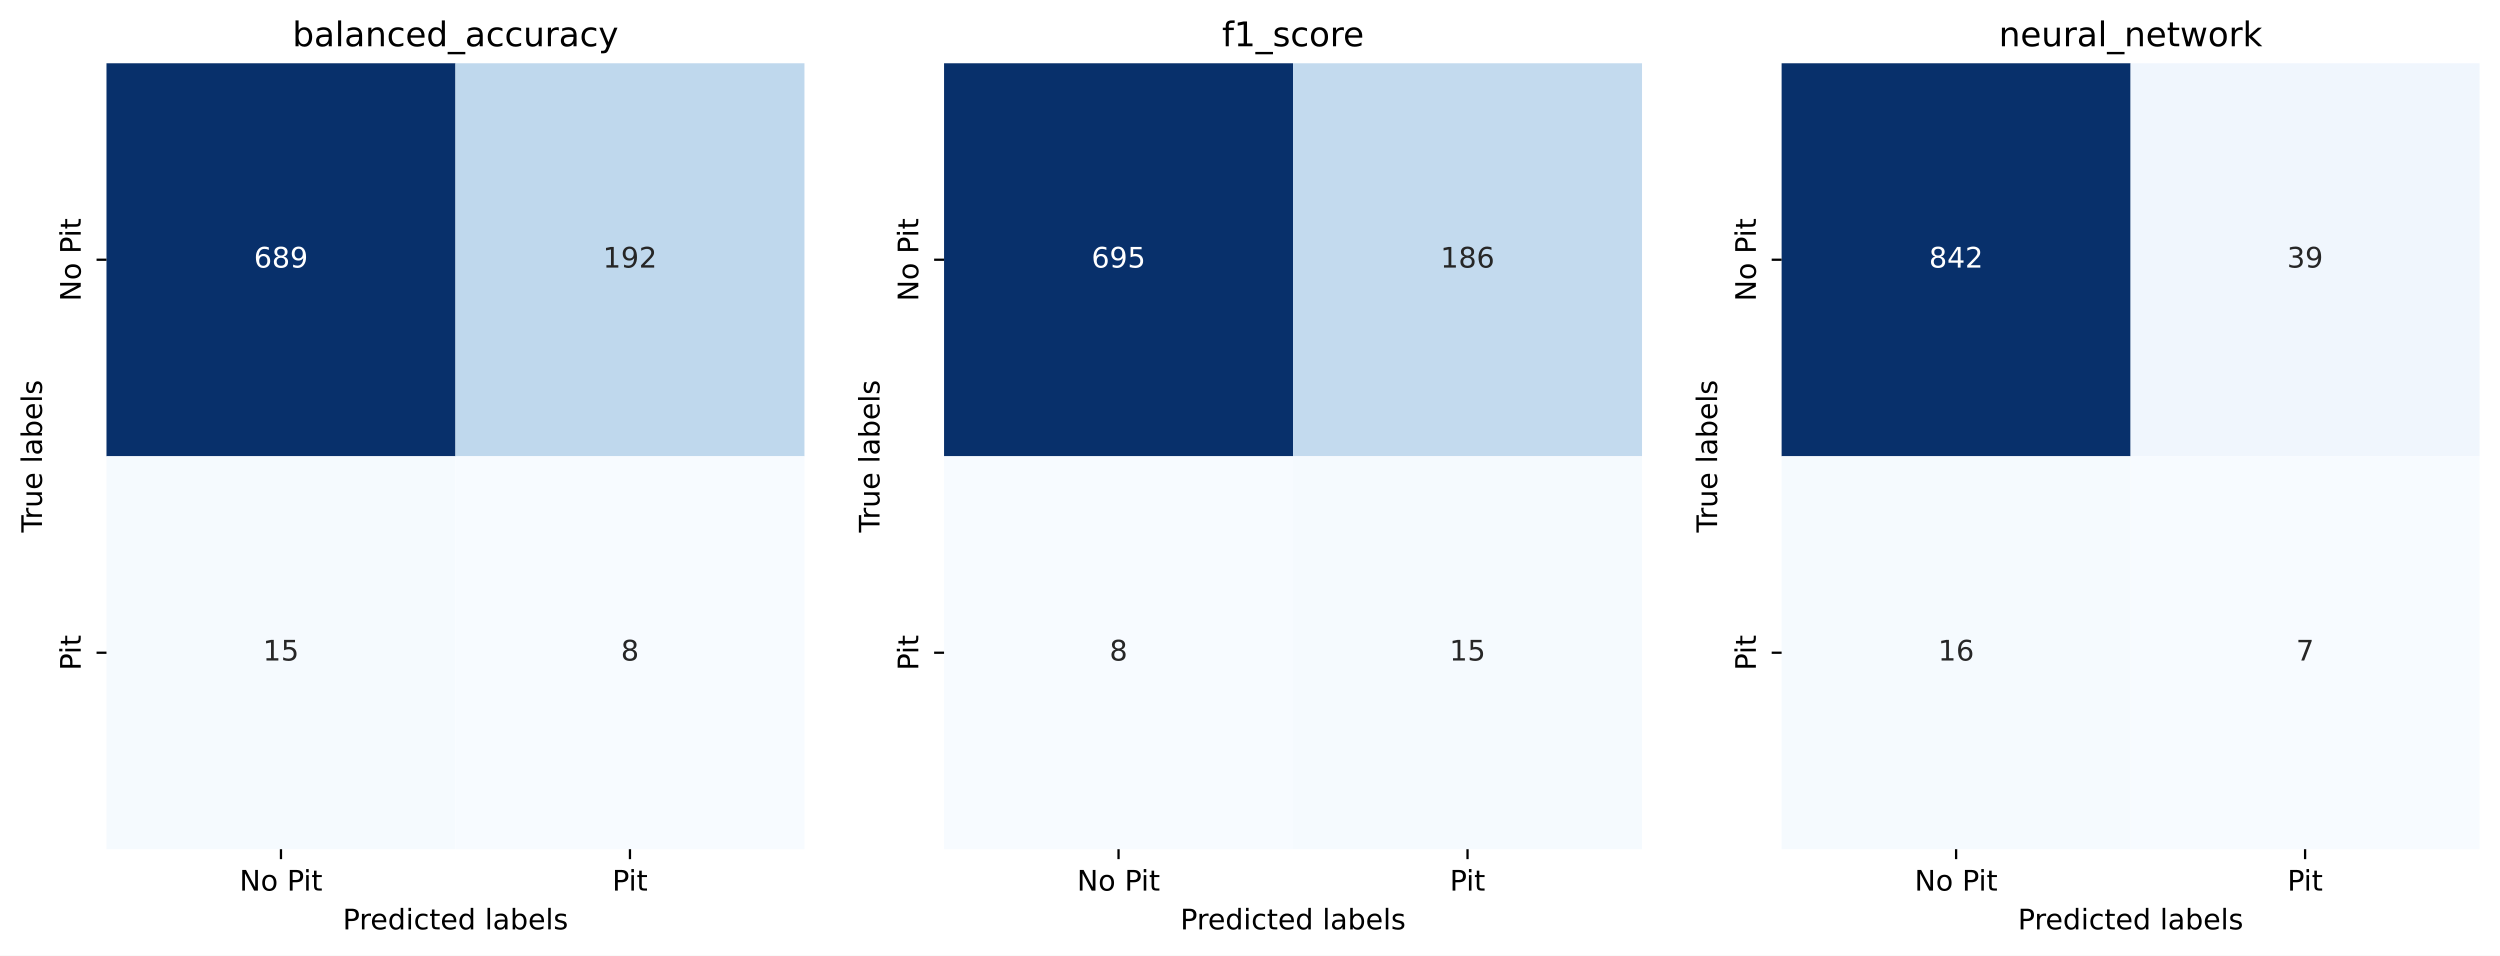
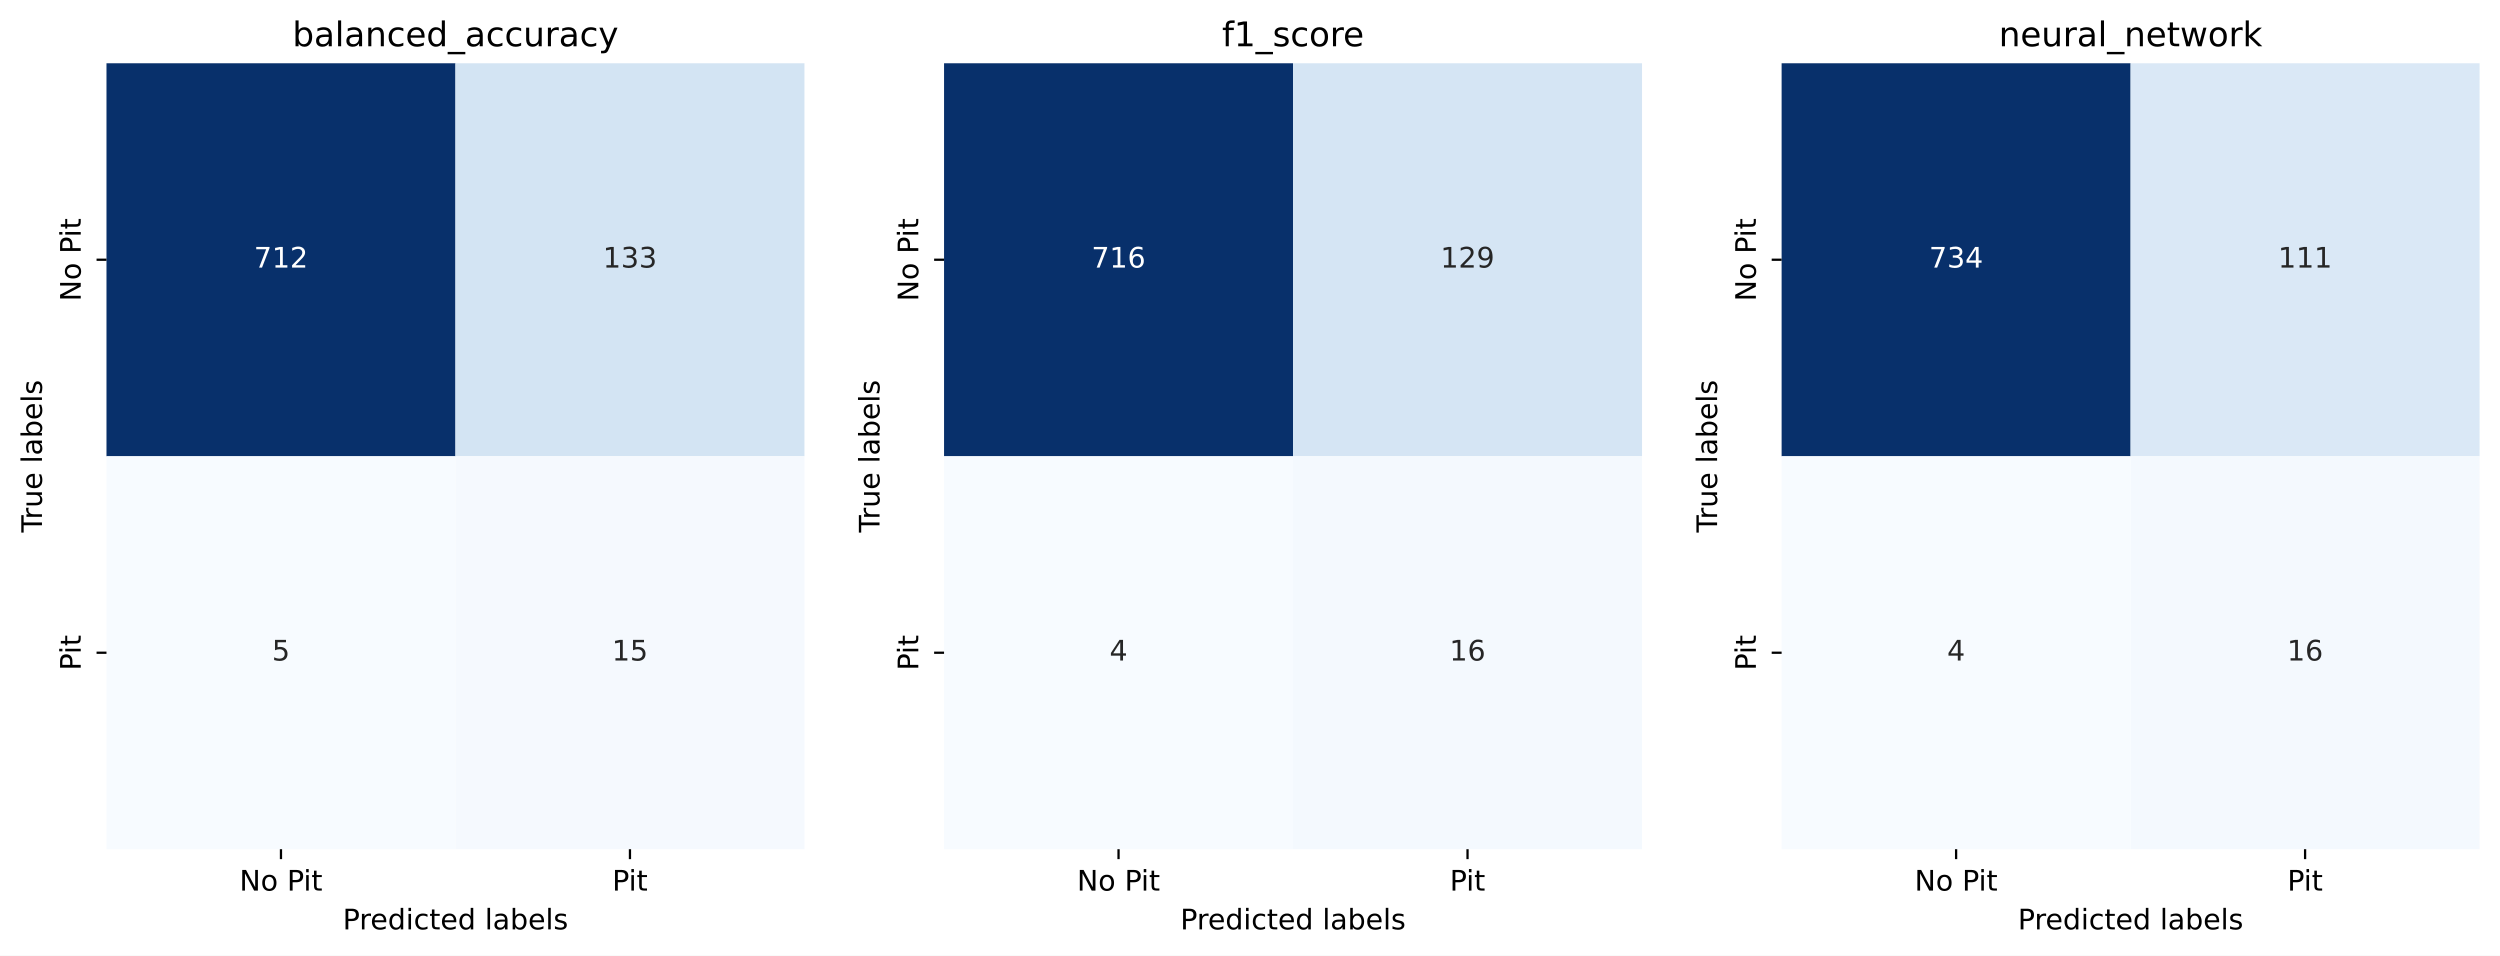
<svg xmlns="http://www.w3.org/2000/svg" xmlns:xlink="http://www.w3.org/1999/xlink" width="881.756pt" height="337.074pt" viewBox="0 0 881.756 337.074" version="1.1">
  <defs>
    <style type="text/css">*{stroke-linejoin: round; stroke-linecap: butt}</style>
  </defs>
  <g id="figure_1">
    <g id="patch_1">
      <path d="M 0 337.074  L 881.756 337.074  L 881.756 0  L 0 0  z " style="fill: #ffffff" />
    </g>
    <g id="axes_1">
      <g id="patch_2">
        <path d="M 37.556 299.518  L 283.733 299.518  L 283.733 22.318  L 37.556 22.318  z " style="fill: #ffffff" />
      </g>
      <g id="QuadMesh_1">
-         <path d="M 37.556 22.318  L 160.644 22.318  L 160.644 160.918  L 37.556 160.918  L 37.556 22.318  " clip-path="url(#pa286bcd815)" style="fill: #08306b" />
-         <path d="M 160.644 22.318  L 283.733 22.318  L 283.733 160.918  L 160.644 160.918  L 160.644 22.318  " clip-path="url(#pa286bcd815)" style="fill: #bfd8ed" />
-         <path d="M 37.556 160.918  L 160.644 160.918  L 160.644 299.518  L 37.556 299.518  L 37.556 160.918  " clip-path="url(#pa286bcd815)" style="fill: #f5fafe" />
-         <path d="M 160.644 160.918  L 283.733 160.918  L 283.733 299.518  L 160.644 299.518  L 160.644 160.918  " clip-path="url(#pa286bcd815)" style="fill: #f7fbff" />
+         <path d="M 37.556 22.318  L 160.644 22.318  L 160.644 160.918  L 37.556 160.918  L 37.556 22.318  " clip-path="url(#p88070652d2)" style="fill: #08306b" />
+         <path d="M 160.644 22.318  L 283.733 22.318  L 283.733 160.918  L 160.644 160.918  L 160.644 22.318  " clip-path="url(#p88070652d2)" style="fill: #d3e4f3" />
+         <path d="M 37.556 160.918  L 160.644 160.918  L 160.644 299.518  L 37.556 299.518  L 37.556 160.918  " clip-path="url(#p88070652d2)" style="fill: #f7fbff" />
+         <path d="M 160.644 160.918  L 283.733 160.918  L 283.733 299.518  L 160.644 299.518  L 160.644 160.918  " clip-path="url(#p88070652d2)" style="fill: #f5f9fe" />
      </g>
      <g id="matplotlib.axis_1">
        <g id="xtick_1">
          <g id="line2d_1">
            <defs>
-               <path id="m61ab63c9f0" d="M 0 0  L 0 3.5  " style="stroke: #000000; stroke-width: 0.8" />
+               <path id="m0eaa582049" d="M 0 0  L 0 3.5  " style="stroke: #000000; stroke-width: 0.8" />
            </defs>
            <g>
-               <use xlink:href="#m61ab63c9f0" x="99.1" y="299.518" style="stroke: #000000; stroke-width: 0.8" />
+               <use xlink:href="#m0eaa582049" x="99.1" y="299.518" style="stroke: #000000; stroke-width: 0.8" />
            </g>
          </g>
          <g id="text_1">
            <g transform="translate(84.45974 314.1166) scale(0.1 -0.1)">
              <defs>
                <path id="DejaVuSans-4e" d="M 628 4666  L 1478 4666  L 3547 763  L 3547 4666  L 4159 4666  L 4159 0  L 3309 0  L 1241 3903  L 1241 0  L 628 0  L 628 4666  z " transform="scale(0.015625)" />
                <path id="DejaVuSans-6f" d="M 1959 3097  Q 1497 3097 1228 2736  Q 959 2375 959 1747  Q 959 1119 1226 758  Q 1494 397 1959 397  Q 2419 397 2687 759  Q 2956 1122 2956 1747  Q 2956 2369 2687 2733  Q 2419 3097 1959 3097  z M 1959 3584  Q 2709 3584 3137 3096  Q 3566 2609 3566 1747  Q 3566 888 3137 398  Q 2709 -91 1959 -91  Q 1206 -91 779 398  Q 353 888 353 1747  Q 353 2609 779 3096  Q 1206 3584 1959 3584  z " transform="scale(0.015625)" />
                <path id="DejaVuSans-20" transform="scale(0.015625)" />
                <path id="DejaVuSans-50" d="M 1259 4147  L 1259 2394  L 2053 2394  Q 2494 2394 2734 2622  Q 2975 2850 2975 3272  Q 2975 3691 2734 3919  Q 2494 4147 2053 4147  L 1259 4147  z M 628 4666  L 2053 4666  Q 2838 4666 3239 4311  Q 3641 3956 3641 3272  Q 3641 2581 3239 2228  Q 2838 1875 2053 1875  L 1259 1875  L 1259 0  L 628 0  L 628 4666  z " transform="scale(0.015625)" />
                <path id="DejaVuSans-69" d="M 603 3500  L 1178 3500  L 1178 0  L 603 0  L 603 3500  z M 603 4863  L 1178 4863  L 1178 4134  L 603 4134  L 603 4863  z " transform="scale(0.015625)" />
                <path id="DejaVuSans-74" d="M 1172 4494  L 1172 3500  L 2356 3500  L 2356 3053  L 1172 3053  L 1172 1153  Q 1172 725 1289 603  Q 1406 481 1766 481  L 2356 481  L 2356 0  L 1766 0  Q 1100 0 847 248  Q 594 497 594 1153  L 594 3053  L 172 3053  L 172 3500  L 594 3500  L 594 4494  L 1172 4494  z " transform="scale(0.015625)" />
              </defs>
              <use xlink:href="#DejaVuSans-4e" />
              <use xlink:href="#DejaVuSans-6f" x="74.805" />
              <use xlink:href="#DejaVuSans-20" x="135.986" />
              <use xlink:href="#DejaVuSans-50" x="167.773" />
              <use xlink:href="#DejaVuSans-69" x="225.826" />
              <use xlink:href="#DejaVuSans-74" x="253.609" />
            </g>
          </g>
        </g>
        <g id="xtick_2">
          <g id="line2d_2">
            <g>
-               <use xlink:href="#m61ab63c9f0" x="222.189" y="299.518" style="stroke: #000000; stroke-width: 0.8" />
+               <use xlink:href="#m0eaa582049" x="222.189" y="299.518" style="stroke: #000000; stroke-width: 0.8" />
            </g>
          </g>
          <g id="text_2">
            <g transform="translate(215.937 314.1166) scale(0.1 -0.1)">
              <use xlink:href="#DejaVuSans-50" />
              <use xlink:href="#DejaVuSans-69" x="58.053" />
              <use xlink:href="#DejaVuSans-74" x="85.836" />
            </g>
          </g>
        </g>
        <g id="text_3">
          <g transform="translate(120.8875 327.7947) scale(0.1 -0.1)">
            <defs>
              <path id="DejaVuSans-72" d="M 2631 2963  Q 2534 3019 2420 3045  Q 2306 3072 2169 3072  Q 1681 3072 1420 2755  Q 1159 2438 1159 1844  L 1159 0  L 581 0  L 581 3500  L 1159 3500  L 1159 2956  Q 1341 3275 1631 3429  Q 1922 3584 2338 3584  Q 2397 3584 2469 3576  Q 2541 3569 2628 3553  L 2631 2963  z " transform="scale(0.015625)" />
              <path id="DejaVuSans-65" d="M 3597 1894  L 3597 1613  L 953 1613  Q 991 1019 1311 708  Q 1631 397 2203 397  Q 2534 397 2845 478  Q 3156 559 3463 722  L 3463 178  Q 3153 47 2828 -22  Q 2503 -91 2169 -91  Q 1331 -91 842 396  Q 353 884 353 1716  Q 353 2575 817 3079  Q 1281 3584 2069 3584  Q 2775 3584 3186 3129  Q 3597 2675 3597 1894  z M 3022 2063  Q 3016 2534 2758 2815  Q 2500 3097 2075 3097  Q 1594 3097 1305 2825  Q 1016 2553 972 2059  L 3022 2063  z " transform="scale(0.015625)" />
              <path id="DejaVuSans-64" d="M 2906 2969  L 2906 4863  L 3481 4863  L 3481 0  L 2906 0  L 2906 525  Q 2725 213 2448 61  Q 2172 -91 1784 -91  Q 1150 -91 751 415  Q 353 922 353 1747  Q 353 2572 751 3078  Q 1150 3584 1784 3584  Q 2172 3584 2448 3432  Q 2725 3281 2906 2969  z M 947 1747  Q 947 1113 1208 752  Q 1469 391 1925 391  Q 2381 391 2643 752  Q 2906 1113 2906 1747  Q 2906 2381 2643 2742  Q 2381 3103 1925 3103  Q 1469 3103 1208 2742  Q 947 2381 947 1747  z " transform="scale(0.015625)" />
              <path id="DejaVuSans-63" d="M 3122 3366  L 3122 2828  Q 2878 2963 2633 3030  Q 2388 3097 2138 3097  Q 1578 3097 1268 2742  Q 959 2388 959 1747  Q 959 1106 1268 751  Q 1578 397 2138 397  Q 2388 397 2633 464  Q 2878 531 3122 666  L 3122 134  Q 2881 22 2623 -34  Q 2366 -91 2075 -91  Q 1284 -91 818 406  Q 353 903 353 1747  Q 353 2603 823 3093  Q 1294 3584 2113 3584  Q 2378 3584 2631 3529  Q 2884 3475 3122 3366  z " transform="scale(0.015625)" />
              <path id="DejaVuSans-6c" d="M 603 4863  L 1178 4863  L 1178 0  L 603 0  L 603 4863  z " transform="scale(0.015625)" />
              <path id="DejaVuSans-61" d="M 2194 1759  Q 1497 1759 1228 1600  Q 959 1441 959 1056  Q 959 750 1161 570  Q 1363 391 1709 391  Q 2188 391 2477 730  Q 2766 1069 2766 1631  L 2766 1759  L 2194 1759  z M 3341 1997  L 3341 0  L 2766 0  L 2766 531  Q 2569 213 2275 61  Q 1981 -91 1556 -91  Q 1019 -91 701 211  Q 384 513 384 1019  Q 384 1609 779 1909  Q 1175 2209 1959 2209  L 2766 2209  L 2766 2266  Q 2766 2663 2505 2880  Q 2244 3097 1772 3097  Q 1472 3097 1187 3025  Q 903 2953 641 2809  L 641 3341  Q 956 3463 1253 3523  Q 1550 3584 1831 3584  Q 2591 3584 2966 3190  Q 3341 2797 3341 1997  z " transform="scale(0.015625)" />
              <path id="DejaVuSans-62" d="M 3116 1747  Q 3116 2381 2855 2742  Q 2594 3103 2138 3103  Q 1681 3103 1420 2742  Q 1159 2381 1159 1747  Q 1159 1113 1420 752  Q 1681 391 2138 391  Q 2594 391 2855 752  Q 3116 1113 3116 1747  z M 1159 2969  Q 1341 3281 1617 3432  Q 1894 3584 2278 3584  Q 2916 3584 3314 3078  Q 3713 2572 3713 1747  Q 3713 922 3314 415  Q 2916 -91 2278 -91  Q 1894 -91 1617 61  Q 1341 213 1159 525  L 1159 0  L 581 0  L 581 4863  L 1159 4863  L 1159 2969  z " transform="scale(0.015625)" />
              <path id="DejaVuSans-73" d="M 2834 3397  L 2834 2853  Q 2591 2978 2328 3040  Q 2066 3103 1784 3103  Q 1356 3103 1142 2972  Q 928 2841 928 2578  Q 928 2378 1081 2264  Q 1234 2150 1697 2047  L 1894 2003  Q 2506 1872 2764 1633  Q 3022 1394 3022 966  Q 3022 478 2636 193  Q 2250 -91 1575 -91  Q 1294 -91 989 -36  Q 684 19 347 128  L 347 722  Q 666 556 975 473  Q 1284 391 1588 391  Q 1994 391 2212 530  Q 2431 669 2431 922  Q 2431 1156 2273 1281  Q 2116 1406 1581 1522  L 1381 1569  Q 847 1681 609 1914  Q 372 2147 372 2553  Q 372 3047 722 3315  Q 1072 3584 1716 3584  Q 2034 3584 2315 3537  Q 2597 3491 2834 3397  z " transform="scale(0.015625)" />
            </defs>
            <use xlink:href="#DejaVuSans-50" />
            <use xlink:href="#DejaVuSans-72" x="58.553" />
            <use xlink:href="#DejaVuSans-65" x="97.416" />
            <use xlink:href="#DejaVuSans-64" x="158.939" />
            <use xlink:href="#DejaVuSans-69" x="222.416" />
            <use xlink:href="#DejaVuSans-63" x="250.199" />
            <use xlink:href="#DejaVuSans-74" x="305.18" />
            <use xlink:href="#DejaVuSans-65" x="344.389" />
            <use xlink:href="#DejaVuSans-64" x="405.912" />
            <use xlink:href="#DejaVuSans-20" x="469.389" />
            <use xlink:href="#DejaVuSans-6c" x="501.176" />
            <use xlink:href="#DejaVuSans-61" x="528.959" />
            <use xlink:href="#DejaVuSans-62" x="590.238" />
            <use xlink:href="#DejaVuSans-65" x="653.715" />
            <use xlink:href="#DejaVuSans-6c" x="715.238" />
            <use xlink:href="#DejaVuSans-73" x="743.021" />
          </g>
        </g>
      </g>
      <g id="matplotlib.axis_2">
        <g id="ytick_1">
          <g id="line2d_3">
            <defs>
-               <path id="m4af7d9e374" d="M 0 0  L -3.5 0  " style="stroke: #000000; stroke-width: 0.8" />
+               <path id="m097025743f" d="M 0 0  L -3.5 0  " style="stroke: #000000; stroke-width: 0.8" />
            </defs>
            <g>
-               <use xlink:href="#m4af7d9e374" x="37.556" y="91.618" style="stroke: #000000; stroke-width: 0.8" />
+               <use xlink:href="#m097025743f" x="37.556" y="91.618" style="stroke: #000000; stroke-width: 0.8" />
            </g>
          </g>
          <g id="text_4">
            <g transform="translate(28.47656 106.2588) rotate(-90) scale(0.1 -0.1)">
              <use xlink:href="#DejaVuSans-4e" />
              <use xlink:href="#DejaVuSans-6f" x="74.805" />
              <use xlink:href="#DejaVuSans-20" x="135.986" />
              <use xlink:href="#DejaVuSans-50" x="167.773" />
              <use xlink:href="#DejaVuSans-69" x="225.826" />
              <use xlink:href="#DejaVuSans-74" x="253.609" />
            </g>
          </g>
        </g>
        <g id="ytick_2">
          <g id="line2d_4">
            <g>
-               <use xlink:href="#m4af7d9e374" x="37.556" y="230.218" style="stroke: #000000; stroke-width: 0.8" />
+               <use xlink:href="#m097025743f" x="37.556" y="230.218" style="stroke: #000000; stroke-width: 0.8" />
            </g>
          </g>
          <g id="text_5">
            <g transform="translate(28.47656 236.4697) rotate(-90) scale(0.1 -0.1)">
              <use xlink:href="#DejaVuSans-50" />
              <use xlink:href="#DejaVuSans-69" x="58.053" />
              <use xlink:href="#DejaVuSans-74" x="85.836" />
            </g>
          </g>
        </g>
        <g id="text_6">
          <g transform="translate(14.79844 187.822) rotate(-90) scale(0.1 -0.1)">
            <defs>
              <path id="DejaVuSans-54" d="M -19 4666  L 3928 4666  L 3928 4134  L 2272 4134  L 2272 0  L 1638 0  L 1638 4134  L -19 4134  L -19 4666  z " transform="scale(0.015625)" />
              <path id="DejaVuSans-75" d="M 544 1381  L 544 3500  L 1119 3500  L 1119 1403  Q 1119 906 1312 657  Q 1506 409 1894 409  Q 2359 409 2629 706  Q 2900 1003 2900 1516  L 2900 3500  L 3475 3500  L 3475 0  L 2900 0  L 2900 538  Q 2691 219 2414 64  Q 2138 -91 1772 -91  Q 1169 -91 856 284  Q 544 659 544 1381  z M 1991 3584  L 1991 3584  z " transform="scale(0.015625)" />
            </defs>
            <use xlink:href="#DejaVuSans-54" />
            <use xlink:href="#DejaVuSans-72" x="46.334" />
            <use xlink:href="#DejaVuSans-75" x="87.447" />
            <use xlink:href="#DejaVuSans-65" x="150.826" />
            <use xlink:href="#DejaVuSans-20" x="212.35" />
            <use xlink:href="#DejaVuSans-6c" x="244.137" />
            <use xlink:href="#DejaVuSans-61" x="271.92" />
            <use xlink:href="#DejaVuSans-62" x="333.199" />
            <use xlink:href="#DejaVuSans-65" x="396.676" />
            <use xlink:href="#DejaVuSans-6c" x="458.199" />
            <use xlink:href="#DejaVuSans-73" x="485.982" />
          </g>
        </g>
      </g>
      <g id="text_7">
        <g style="fill: #ffffff" transform="translate(89.55662 94.3775) scale(0.1 -0.1)">
          <defs>
-             <path id="DejaVuSans-36" d="M 2113 2584  Q 1688 2584 1439 2293  Q 1191 2003 1191 1497  Q 1191 994 1439 701  Q 1688 409 2113 409  Q 2538 409 2786 701  Q 3034 994 3034 1497  Q 3034 2003 2786 2293  Q 2538 2584 2113 2584  z M 3366 4563  L 3366 3988  Q 3128 4100 2886 4159  Q 2644 4219 2406 4219  Q 1781 4219 1451 3797  Q 1122 3375 1075 2522  Q 1259 2794 1537 2939  Q 1816 3084 2150 3084  Q 2853 3084 3261 2657  Q 3669 2231 3669 1497  Q 3669 778 3244 343  Q 2819 -91 2113 -91  Q 1303 -91 875 529  Q 447 1150 447 2328  Q 447 3434 972 4092  Q 1497 4750 2381 4750  Q 2619 4750 2861 4703  Q 3103 4656 3366 4563  z " transform="scale(0.015625)" />
-             <path id="DejaVuSans-38" d="M 2034 2216  Q 1584 2216 1326 1975  Q 1069 1734 1069 1313  Q 1069 891 1326 650  Q 1584 409 2034 409  Q 2484 409 2743 651  Q 3003 894 3003 1313  Q 3003 1734 2745 1975  Q 2488 2216 2034 2216  z M 1403 2484  Q 997 2584 770 2862  Q 544 3141 544 3541  Q 544 4100 942 4425  Q 1341 4750 2034 4750  Q 2731 4750 3128 4425  Q 3525 4100 3525 3541  Q 3525 3141 3298 2862  Q 3072 2584 2669 2484  Q 3125 2378 3379 2068  Q 3634 1759 3634 1313  Q 3634 634 3220 271  Q 2806 -91 2034 -91  Q 1263 -91 848 271  Q 434 634 434 1313  Q 434 1759 690 2068  Q 947 2378 1403 2484  z M 1172 3481  Q 1172 3119 1398 2916  Q 1625 2713 2034 2713  Q 2441 2713 2670 2916  Q 2900 3119 2900 3481  Q 2900 3844 2670 4047  Q 2441 4250 2034 4250  Q 1625 4250 1398 4047  Q 1172 3844 1172 3481  z " transform="scale(0.015625)" />
-             <path id="DejaVuSans-39" d="M 703 97  L 703 672  Q 941 559 1184 500  Q 1428 441 1663 441  Q 2288 441 2617 861  Q 2947 1281 2994 2138  Q 2813 1869 2534 1725  Q 2256 1581 1919 1581  Q 1219 1581 811 2004  Q 403 2428 403 3163  Q 403 3881 828 4315  Q 1253 4750 1959 4750  Q 2769 4750 3195 4129  Q 3622 3509 3622 2328  Q 3622 1225 3098 567  Q 2575 -91 1691 -91  Q 1453 -91 1209 -44  Q 966 3 703 97  z M 1959 2075  Q 2384 2075 2632 2365  Q 2881 2656 2881 3163  Q 2881 3666 2632 3958  Q 2384 4250 1959 4250  Q 1534 4250 1286 3958  Q 1038 3666 1038 3163  Q 1038 2656 1286 2365  Q 1534 2075 1959 2075  z " transform="scale(0.015625)" />
-           </defs>
-           <use xlink:href="#DejaVuSans-36" />
-           <use xlink:href="#DejaVuSans-38" x="63.623" />
-           <use xlink:href="#DejaVuSans-39" x="127.246" />
+             <path id="DejaVuSans-37" d="M 525 4666  L 3525 4666  L 3525 4397  L 1831 0  L 1172 0  L 2766 4134  L 525 4134  L 525 4666  z " transform="scale(0.015625)" />
+             <path id="DejaVuSans-31" d="M 794 531  L 1825 531  L 1825 4091  L 703 3866  L 703 4441  L 1819 4666  L 2450 4666  L 2450 531  L 3481 531  L 3481 0  L 794 0  L 794 531  z " transform="scale(0.015625)" />
+             <path id="DejaVuSans-32" d="M 1228 531  L 3431 531  L 3431 0  L 469 0  L 469 531  Q 828 903 1448 1529  Q 2069 2156 2228 2338  Q 2531 2678 2651 2914  Q 2772 3150 2772 3378  Q 2772 3750 2511 3984  Q 2250 4219 1831 4219  Q 1534 4219 1204 4116  Q 875 4013 500 3803  L 500 4441  Q 881 4594 1212 4672  Q 1544 4750 1819 4750  Q 2544 4750 2975 4387  Q 3406 4025 3406 3419  Q 3406 3131 3298 2873  Q 3191 2616 2906 2266  Q 2828 2175 2409 1742  Q 1991 1309 1228 531  z " transform="scale(0.015625)" />
+           </defs>
+           <use xlink:href="#DejaVuSans-37" />
+           <use xlink:href="#DejaVuSans-31" x="63.623" />
+           <use xlink:href="#DejaVuSans-32" x="127.246" />
        </g>
      </g>
      <g id="text_8">
        <g style="fill: #262626" transform="translate(212.6449 94.3775) scale(0.1 -0.1)">
          <defs>
-             <path id="DejaVuSans-31" d="M 794 531  L 1825 531  L 1825 4091  L 703 3866  L 703 4441  L 1819 4666  L 2450 4666  L 2450 531  L 3481 531  L 3481 0  L 794 0  L 794 531  z " transform="scale(0.015625)" />
-             <path id="DejaVuSans-32" d="M 1228 531  L 3431 531  L 3431 0  L 469 0  L 469 531  Q 828 903 1448 1529  Q 2069 2156 2228 2338  Q 2531 2678 2651 2914  Q 2772 3150 2772 3378  Q 2772 3750 2511 3984  Q 2250 4219 1831 4219  Q 1534 4219 1204 4116  Q 875 4013 500 3803  L 500 4441  Q 881 4594 1212 4672  Q 1544 4750 1819 4750  Q 2544 4750 2975 4387  Q 3406 4025 3406 3419  Q 3406 3131 3298 2873  Q 3191 2616 2906 2266  Q 2828 2175 2409 1742  Q 1991 1309 1228 531  z " transform="scale(0.015625)" />
+             <path id="DejaVuSans-33" d="M 2597 2516  Q 3050 2419 3304 2112  Q 3559 1806 3559 1356  Q 3559 666 3084 287  Q 2609 -91 1734 -91  Q 1441 -91 1130 -33  Q 819 25 488 141  L 488 750  Q 750 597 1062 519  Q 1375 441 1716 441  Q 2309 441 2620 675  Q 2931 909 2931 1356  Q 2931 1769 2642 2001  Q 2353 2234 1838 2234  L 1294 2234  L 1294 2753  L 1863 2753  Q 2328 2753 2575 2939  Q 2822 3125 2822 3475  Q 2822 3834 2567 4026  Q 2313 4219 1838 4219  Q 1578 4219 1281 4162  Q 984 4106 628 3988  L 628 4550  Q 988 4650 1302 4700  Q 1616 4750 1894 4750  Q 2613 4750 3031 4423  Q 3450 4097 3450 3541  Q 3450 3153 3228 2886  Q 3006 2619 2597 2516  z " transform="scale(0.015625)" />
          </defs>
          <use xlink:href="#DejaVuSans-31" />
-           <use xlink:href="#DejaVuSans-39" x="63.623" />
-           <use xlink:href="#DejaVuSans-32" x="127.246" />
+           <use xlink:href="#DejaVuSans-33" x="63.623" />
+           <use xlink:href="#DejaVuSans-33" x="127.246" />
        </g>
      </g>
      <g id="text_9">
-         <g style="fill: #262626" transform="translate(92.73787 232.9775) scale(0.1 -0.1)">
+         <g style="fill: #262626" transform="translate(95.91912 232.9775) scale(0.1 -0.1)">
          <defs>
            <path id="DejaVuSans-35" d="M 691 4666  L 3169 4666  L 3169 4134  L 1269 4134  L 1269 2991  Q 1406 3038 1543 3061  Q 1681 3084 1819 3084  Q 2600 3084 3056 2656  Q 3513 2228 3513 1497  Q 3513 744 3044 326  Q 2575 -91 1722 -91  Q 1428 -91 1123 -41  Q 819 9 494 109  L 494 744  Q 775 591 1075 516  Q 1375 441 1709 441  Q 2250 441 2565 725  Q 2881 1009 2881 1497  Q 2881 1984 2565 2268  Q 2250 2553 1709 2553  Q 1456 2553 1204 2497  Q 953 2441 691 2322  L 691 4666  z " transform="scale(0.015625)" />
          </defs>
+           <use xlink:href="#DejaVuSans-35" />
+         </g>
+       </g>
+       <g id="text_10">
+         <g style="fill: #262626" transform="translate(215.8261 232.9775) scale(0.1 -0.1)">
          <use xlink:href="#DejaVuSans-31" />
          <use xlink:href="#DejaVuSans-35" x="63.623" />
-         </g>
-       </g>
-       <g id="text_10">
-         <g style="fill: #262626" transform="translate(219.0074 232.9775) scale(0.1 -0.1)">
-           <use xlink:href="#DejaVuSans-38" />
        </g>
      </g>
      <g id="text_11">
        <g transform="translate(103.141 16.31812) scale(0.12 -0.12)">
          <defs>
            <path id="DejaVuSans-6e" d="M 3513 2113  L 3513 0  L 2938 0  L 2938 2094  Q 2938 2591 2744 2837  Q 2550 3084 2163 3084  Q 1697 3084 1428 2787  Q 1159 2491 1159 1978  L 1159 0  L 581 0  L 581 3500  L 1159 3500  L 1159 2956  Q 1366 3272 1645 3428  Q 1925 3584 2291 3584  Q 2894 3584 3203 3211  Q 3513 2838 3513 2113  z " transform="scale(0.015625)" />
            <path id="DejaVuSans-5f" d="M 3263 -1063  L 3263 -1509  L -63 -1509  L -63 -1063  L 3263 -1063  z " transform="scale(0.015625)" />
            <path id="DejaVuSans-79" d="M 2059 -325  Q 1816 -950 1584 -1140  Q 1353 -1331 966 -1331  L 506 -1331  L 506 -850  L 844 -850  Q 1081 -850 1212 -737  Q 1344 -625 1503 -206  L 1606 56  L 191 3500  L 800 3500  L 1894 763  L 2988 3500  L 3597 3500  L 2059 -325  z " transform="scale(0.015625)" />
          </defs>
          <use xlink:href="#DejaVuSans-62" />
          <use xlink:href="#DejaVuSans-61" x="63.477" />
          <use xlink:href="#DejaVuSans-6c" x="124.756" />
          <use xlink:href="#DejaVuSans-61" x="152.539" />
          <use xlink:href="#DejaVuSans-6e" x="213.818" />
          <use xlink:href="#DejaVuSans-63" x="277.197" />
          <use xlink:href="#DejaVuSans-65" x="332.178" />
          <use xlink:href="#DejaVuSans-64" x="393.701" />
          <use xlink:href="#DejaVuSans-5f" x="457.178" />
          <use xlink:href="#DejaVuSans-61" x="507.178" />
          <use xlink:href="#DejaVuSans-63" x="568.457" />
          <use xlink:href="#DejaVuSans-63" x="623.438" />
          <use xlink:href="#DejaVuSans-75" x="678.418" />
          <use xlink:href="#DejaVuSans-72" x="741.797" />
          <use xlink:href="#DejaVuSans-61" x="782.91" />
          <use xlink:href="#DejaVuSans-63" x="844.189" />
          <use xlink:href="#DejaVuSans-79" x="899.17" />
        </g>
      </g>
    </g>
    <g id="axes_2">
      <g id="patch_3">
        <path d="M 332.968 299.518  L 579.144 299.518  L 579.144 22.318  L 332.968 22.318  z " style="fill: #ffffff" />
      </g>
      <g id="QuadMesh_2">
-         <path d="M 332.968 22.318  L 456.056 22.318  L 456.056 160.918  L 332.968 160.918  L 332.968 22.318  " clip-path="url(#pe9a74c42c4)" style="fill: #08306b" />
-         <path d="M 456.056 22.318  L 579.144 22.318  L 579.144 160.918  L 456.056 160.918  L 456.056 22.318  " clip-path="url(#pe9a74c42c4)" style="fill: #c3daee" />
-         <path d="M 332.968 160.918  L 456.056 160.918  L 456.056 299.518  L 332.968 299.518  L 332.968 160.918  " clip-path="url(#pe9a74c42c4)" style="fill: #f7fbff" />
-         <path d="M 456.056 160.918  L 579.144 160.918  L 579.144 299.518  L 456.056 299.518  L 456.056 160.918  " clip-path="url(#pe9a74c42c4)" style="fill: #f5fafe" />
+         <path d="M 332.968 22.318  L 456.056 22.318  L 456.056 160.918  L 332.968 160.918  L 332.968 22.318  " clip-path="url(#p059acde03c)" style="fill: #08306b" />
+         <path d="M 456.056 22.318  L 579.144 22.318  L 579.144 160.918  L 456.056 160.918  L 456.056 22.318  " clip-path="url(#p059acde03c)" style="fill: #d5e5f4" />
+         <path d="M 332.968 160.918  L 456.056 160.918  L 456.056 299.518  L 332.968 299.518  L 332.968 160.918  " clip-path="url(#p059acde03c)" style="fill: #f7fbff" />
+         <path d="M 456.056 160.918  L 579.144 160.918  L 579.144 299.518  L 456.056 299.518  L 456.056 160.918  " clip-path="url(#p059acde03c)" style="fill: #f4f9fe" />
      </g>
      <g id="matplotlib.axis_3">
        <g id="xtick_3">
          <g id="line2d_5">
            <g>
-               <use xlink:href="#m61ab63c9f0" x="394.512" y="299.518" style="stroke: #000000; stroke-width: 0.8" />
+               <use xlink:href="#m0eaa582049" x="394.512" y="299.518" style="stroke: #000000; stroke-width: 0.8" />
            </g>
          </g>
          <g id="text_12">
            <g transform="translate(379.8715 314.1166) scale(0.1 -0.1)">
              <use xlink:href="#DejaVuSans-4e" />
              <use xlink:href="#DejaVuSans-6f" x="74.805" />
              <use xlink:href="#DejaVuSans-20" x="135.986" />
              <use xlink:href="#DejaVuSans-50" x="167.773" />
              <use xlink:href="#DejaVuSans-69" x="225.826" />
              <use xlink:href="#DejaVuSans-74" x="253.609" />
            </g>
          </g>
        </g>
        <g id="xtick_4">
          <g id="line2d_6">
            <g>
-               <use xlink:href="#m61ab63c9f0" x="517.6" y="299.518" style="stroke: #000000; stroke-width: 0.8" />
+               <use xlink:href="#m0eaa582049" x="517.6" y="299.518" style="stroke: #000000; stroke-width: 0.8" />
            </g>
          </g>
          <g id="text_13">
            <g transform="translate(511.3488 314.1166) scale(0.1 -0.1)">
              <use xlink:href="#DejaVuSans-50" />
              <use xlink:href="#DejaVuSans-69" x="58.053" />
              <use xlink:href="#DejaVuSans-74" x="85.836" />
            </g>
          </g>
        </g>
        <g id="text_14">
          <g transform="translate(416.2992 327.7947) scale(0.1 -0.1)">
            <use xlink:href="#DejaVuSans-50" />
            <use xlink:href="#DejaVuSans-72" x="58.553" />
            <use xlink:href="#DejaVuSans-65" x="97.416" />
            <use xlink:href="#DejaVuSans-64" x="158.939" />
            <use xlink:href="#DejaVuSans-69" x="222.416" />
            <use xlink:href="#DejaVuSans-63" x="250.199" />
            <use xlink:href="#DejaVuSans-74" x="305.18" />
            <use xlink:href="#DejaVuSans-65" x="344.389" />
            <use xlink:href="#DejaVuSans-64" x="405.912" />
            <use xlink:href="#DejaVuSans-20" x="469.389" />
            <use xlink:href="#DejaVuSans-6c" x="501.176" />
            <use xlink:href="#DejaVuSans-61" x="528.959" />
            <use xlink:href="#DejaVuSans-62" x="590.238" />
            <use xlink:href="#DejaVuSans-65" x="653.715" />
            <use xlink:href="#DejaVuSans-6c" x="715.238" />
            <use xlink:href="#DejaVuSans-73" x="743.021" />
          </g>
        </g>
      </g>
      <g id="matplotlib.axis_4">
        <g id="ytick_3">
          <g id="line2d_7">
            <g>
-               <use xlink:href="#m4af7d9e374" x="332.968" y="91.618" style="stroke: #000000; stroke-width: 0.8" />
+               <use xlink:href="#m097025743f" x="332.968" y="91.618" style="stroke: #000000; stroke-width: 0.8" />
            </g>
          </g>
          <g id="text_15">
            <g transform="translate(323.8883 106.2588) rotate(-90) scale(0.1 -0.1)">
              <use xlink:href="#DejaVuSans-4e" />
              <use xlink:href="#DejaVuSans-6f" x="74.805" />
              <use xlink:href="#DejaVuSans-20" x="135.986" />
              <use xlink:href="#DejaVuSans-50" x="167.773" />
              <use xlink:href="#DejaVuSans-69" x="225.826" />
              <use xlink:href="#DejaVuSans-74" x="253.609" />
            </g>
          </g>
        </g>
        <g id="ytick_4">
          <g id="line2d_8">
            <g>
-               <use xlink:href="#m4af7d9e374" x="332.968" y="230.218" style="stroke: #000000; stroke-width: 0.8" />
+               <use xlink:href="#m097025743f" x="332.968" y="230.218" style="stroke: #000000; stroke-width: 0.8" />
            </g>
          </g>
          <g id="text_16">
            <g transform="translate(323.8883 236.4697) rotate(-90) scale(0.1 -0.1)">
              <use xlink:href="#DejaVuSans-50" />
              <use xlink:href="#DejaVuSans-69" x="58.053" />
              <use xlink:href="#DejaVuSans-74" x="85.836" />
            </g>
          </g>
        </g>
        <g id="text_17">
          <g transform="translate(310.2102 187.822) rotate(-90) scale(0.1 -0.1)">
            <use xlink:href="#DejaVuSans-54" />
            <use xlink:href="#DejaVuSans-72" x="46.334" />
            <use xlink:href="#DejaVuSans-75" x="87.447" />
            <use xlink:href="#DejaVuSans-65" x="150.826" />
            <use xlink:href="#DejaVuSans-20" x="212.35" />
            <use xlink:href="#DejaVuSans-6c" x="244.137" />
            <use xlink:href="#DejaVuSans-61" x="271.92" />
            <use xlink:href="#DejaVuSans-62" x="333.199" />
            <use xlink:href="#DejaVuSans-65" x="396.676" />
            <use xlink:href="#DejaVuSans-6c" x="458.199" />
            <use xlink:href="#DejaVuSans-73" x="485.982" />
          </g>
        </g>
      </g>
      <g id="text_18">
        <g style="fill: #ffffff" transform="translate(384.9684 94.3775) scale(0.1 -0.1)">
-           <use xlink:href="#DejaVuSans-36" />
-           <use xlink:href="#DejaVuSans-39" x="63.623" />
-           <use xlink:href="#DejaVuSans-35" x="127.246" />
+           <defs>
+             <path id="DejaVuSans-36" d="M 2113 2584  Q 1688 2584 1439 2293  Q 1191 2003 1191 1497  Q 1191 994 1439 701  Q 1688 409 2113 409  Q 2538 409 2786 701  Q 3034 994 3034 1497  Q 3034 2003 2786 2293  Q 2538 2584 2113 2584  z M 3366 4563  L 3366 3988  Q 3128 4100 2886 4159  Q 2644 4219 2406 4219  Q 1781 4219 1451 3797  Q 1122 3375 1075 2522  Q 1259 2794 1537 2939  Q 1816 3084 2150 3084  Q 2853 3084 3261 2657  Q 3669 2231 3669 1497  Q 3669 778 3244 343  Q 2819 -91 2113 -91  Q 1303 -91 875 529  Q 447 1150 447 2328  Q 447 3434 972 4092  Q 1497 4750 2381 4750  Q 2619 4750 2861 4703  Q 3103 4656 3366 4563  z " transform="scale(0.015625)" />
+           </defs>
+           <use xlink:href="#DejaVuSans-37" />
+           <use xlink:href="#DejaVuSans-31" x="63.623" />
+           <use xlink:href="#DejaVuSans-36" x="127.246" />
        </g>
      </g>
      <g id="text_19">
        <g style="fill: #262626" transform="translate(508.0566 94.3775) scale(0.1 -0.1)">
+           <defs>
+             <path id="DejaVuSans-39" d="M 703 97  L 703 672  Q 941 559 1184 500  Q 1428 441 1663 441  Q 2288 441 2617 861  Q 2947 1281 2994 2138  Q 2813 1869 2534 1725  Q 2256 1581 1919 1581  Q 1219 1581 811 2004  Q 403 2428 403 3163  Q 403 3881 828 4315  Q 1253 4750 1959 4750  Q 2769 4750 3195 4129  Q 3622 3509 3622 2328  Q 3622 1225 3098 567  Q 2575 -91 1691 -91  Q 1453 -91 1209 -44  Q 966 3 703 97  z M 1959 2075  Q 2384 2075 2632 2365  Q 2881 2656 2881 3163  Q 2881 3666 2632 3958  Q 2384 4250 1959 4250  Q 1534 4250 1286 3958  Q 1038 3666 1038 3163  Q 1038 2656 1286 2365  Q 1534 2075 1959 2075  z " transform="scale(0.015625)" />
+           </defs>
          <use xlink:href="#DejaVuSans-31" />
-           <use xlink:href="#DejaVuSans-38" x="63.623" />
-           <use xlink:href="#DejaVuSans-36" x="127.246" />
+           <use xlink:href="#DejaVuSans-32" x="63.623" />
+           <use xlink:href="#DejaVuSans-39" x="127.246" />
        </g>
      </g>
      <g id="text_20">
        <g style="fill: #262626" transform="translate(391.3309 232.9775) scale(0.1 -0.1)">
-           <use xlink:href="#DejaVuSans-38" />
+           <defs>
+             <path id="DejaVuSans-34" d="M 2419 4116  L 825 1625  L 2419 1625  L 2419 4116  z M 2253 4666  L 3047 4666  L 3047 1625  L 3713 1625  L 3713 1100  L 3047 1100  L 3047 0  L 2419 0  L 2419 1100  L 313 1100  L 313 1709  L 2253 4666  z " transform="scale(0.015625)" />
+           </defs>
+           <use xlink:href="#DejaVuSans-34" />
        </g>
      </g>
      <g id="text_21">
        <g style="fill: #262626" transform="translate(511.2379 232.9775) scale(0.1 -0.1)">
          <use xlink:href="#DejaVuSans-31" />
-           <use xlink:href="#DejaVuSans-35" x="63.623" />
+           <use xlink:href="#DejaVuSans-36" x="63.623" />
        </g>
      </g>
      <g id="text_22">
        <g transform="translate(431.0072 16.31812) scale(0.12 -0.12)">
          <defs>
            <path id="DejaVuSans-66" d="M 2375 4863  L 2375 4384  L 1825 4384  Q 1516 4384 1395 4259  Q 1275 4134 1275 3809  L 1275 3500  L 2222 3500  L 2222 3053  L 1275 3053  L 1275 0  L 697 0  L 697 3053  L 147 3053  L 147 3500  L 697 3500  L 697 3744  Q 697 4328 969 4595  Q 1241 4863 1831 4863  L 2375 4863  z " transform="scale(0.015625)" />
          </defs>
          <use xlink:href="#DejaVuSans-66" />
          <use xlink:href="#DejaVuSans-31" x="35.205" />
          <use xlink:href="#DejaVuSans-5f" x="98.828" />
          <use xlink:href="#DejaVuSans-73" x="148.828" />
          <use xlink:href="#DejaVuSans-63" x="200.928" />
          <use xlink:href="#DejaVuSans-6f" x="255.908" />
          <use xlink:href="#DejaVuSans-72" x="317.09" />
          <use xlink:href="#DejaVuSans-65" x="355.953" />
        </g>
      </g>
    </g>
    <g id="axes_3">
      <g id="patch_4">
        <path d="M 628.38 299.518  L 874.556 299.518  L 874.556 22.318  L 628.38 22.318  z " style="fill: #ffffff" />
      </g>
      <g id="QuadMesh_3">
-         <path d="M 628.38 22.318  L 751.468 22.318  L 751.468 160.918  L 628.38 160.918  L 628.38 22.318  " clip-path="url(#pdaa7f669fa)" style="fill: #08306b" />
-         <path d="M 751.468 22.318  L 874.556 22.318  L 874.556 160.918  L 751.468 160.918  L 751.468 22.318  " clip-path="url(#pdaa7f669fa)" style="fill: #f0f6fd" />
-         <path d="M 628.38 160.918  L 751.468 160.918  L 751.468 299.518  L 628.38 299.518  L 628.38 160.918  " clip-path="url(#pdaa7f669fa)" style="fill: #f5fafe" />
-         <path d="M 751.468 160.918  L 874.556 160.918  L 874.556 299.518  L 751.468 299.518  L 751.468 160.918  " clip-path="url(#pdaa7f669fa)" style="fill: #f7fbff" />
+         <path d="M 628.38 22.318  L 751.468 22.318  L 751.468 160.918  L 628.38 160.918  L 628.38 22.318  " clip-path="url(#p46e603fbd0)" style="fill: #08306b" />
+         <path d="M 751.468 22.318  L 874.556 22.318  L 874.556 160.918  L 751.468 160.918  L 751.468 22.318  " clip-path="url(#p46e603fbd0)" style="fill: #dae8f6" />
+         <path d="M 628.38 160.918  L 751.468 160.918  L 751.468 299.518  L 628.38 299.518  L 628.38 160.918  " clip-path="url(#p46e603fbd0)" style="fill: #f7fbff" />
+         <path d="M 751.468 160.918  L 874.556 160.918  L 874.556 299.518  L 751.468 299.518  L 751.468 160.918  " clip-path="url(#p46e603fbd0)" style="fill: #f4f9fe" />
      </g>
      <g id="matplotlib.axis_5">
        <g id="xtick_5">
          <g id="line2d_9">
            <g>
-               <use xlink:href="#m61ab63c9f0" x="689.924" y="299.518" style="stroke: #000000; stroke-width: 0.8" />
+               <use xlink:href="#m0eaa582049" x="689.924" y="299.518" style="stroke: #000000; stroke-width: 0.8" />
            </g>
          </g>
          <g id="text_23">
            <g transform="translate(675.2833 314.1166) scale(0.1 -0.1)">
              <use xlink:href="#DejaVuSans-4e" />
              <use xlink:href="#DejaVuSans-6f" x="74.805" />
              <use xlink:href="#DejaVuSans-20" x="135.986" />
              <use xlink:href="#DejaVuSans-50" x="167.773" />
              <use xlink:href="#DejaVuSans-69" x="225.826" />
              <use xlink:href="#DejaVuSans-74" x="253.609" />
            </g>
          </g>
        </g>
        <g id="xtick_6">
          <g id="line2d_10">
            <g>
-               <use xlink:href="#m61ab63c9f0" x="813.012" y="299.518" style="stroke: #000000; stroke-width: 0.8" />
+               <use xlink:href="#m0eaa582049" x="813.012" y="299.518" style="stroke: #000000; stroke-width: 0.8" />
            </g>
          </g>
          <g id="text_24">
            <g transform="translate(806.7606 314.1166) scale(0.1 -0.1)">
              <use xlink:href="#DejaVuSans-50" />
              <use xlink:href="#DejaVuSans-69" x="58.053" />
              <use xlink:href="#DejaVuSans-74" x="85.836" />
            </g>
          </g>
        </g>
        <g id="text_25">
          <g transform="translate(711.711 327.7947) scale(0.1 -0.1)">
            <use xlink:href="#DejaVuSans-50" />
            <use xlink:href="#DejaVuSans-72" x="58.553" />
            <use xlink:href="#DejaVuSans-65" x="97.416" />
            <use xlink:href="#DejaVuSans-64" x="158.939" />
            <use xlink:href="#DejaVuSans-69" x="222.416" />
            <use xlink:href="#DejaVuSans-63" x="250.199" />
            <use xlink:href="#DejaVuSans-74" x="305.18" />
            <use xlink:href="#DejaVuSans-65" x="344.389" />
            <use xlink:href="#DejaVuSans-64" x="405.912" />
            <use xlink:href="#DejaVuSans-20" x="469.389" />
            <use xlink:href="#DejaVuSans-6c" x="501.176" />
            <use xlink:href="#DejaVuSans-61" x="528.959" />
            <use xlink:href="#DejaVuSans-62" x="590.238" />
            <use xlink:href="#DejaVuSans-65" x="653.715" />
            <use xlink:href="#DejaVuSans-6c" x="715.238" />
            <use xlink:href="#DejaVuSans-73" x="743.021" />
          </g>
        </g>
      </g>
      <g id="matplotlib.axis_6">
        <g id="ytick_5">
          <g id="line2d_11">
            <g>
-               <use xlink:href="#m4af7d9e374" x="628.38" y="91.618" style="stroke: #000000; stroke-width: 0.8" />
+               <use xlink:href="#m097025743f" x="628.38" y="91.618" style="stroke: #000000; stroke-width: 0.8" />
            </g>
          </g>
          <g id="text_26">
            <g transform="translate(619.3001 106.2588) rotate(-90) scale(0.1 -0.1)">
              <use xlink:href="#DejaVuSans-4e" />
              <use xlink:href="#DejaVuSans-6f" x="74.805" />
              <use xlink:href="#DejaVuSans-20" x="135.986" />
              <use xlink:href="#DejaVuSans-50" x="167.773" />
              <use xlink:href="#DejaVuSans-69" x="225.826" />
              <use xlink:href="#DejaVuSans-74" x="253.609" />
            </g>
          </g>
        </g>
        <g id="ytick_6">
          <g id="line2d_12">
            <g>
-               <use xlink:href="#m4af7d9e374" x="628.38" y="230.218" style="stroke: #000000; stroke-width: 0.8" />
+               <use xlink:href="#m097025743f" x="628.38" y="230.218" style="stroke: #000000; stroke-width: 0.8" />
            </g>
          </g>
          <g id="text_27">
            <g transform="translate(619.3001 236.4697) rotate(-90) scale(0.1 -0.1)">
              <use xlink:href="#DejaVuSans-50" />
              <use xlink:href="#DejaVuSans-69" x="58.053" />
              <use xlink:href="#DejaVuSans-74" x="85.836" />
            </g>
          </g>
        </g>
        <g id="text_28">
          <g transform="translate(605.622 187.822) rotate(-90) scale(0.1 -0.1)">
            <use xlink:href="#DejaVuSans-54" />
            <use xlink:href="#DejaVuSans-72" x="46.334" />
            <use xlink:href="#DejaVuSans-75" x="87.447" />
            <use xlink:href="#DejaVuSans-65" x="150.826" />
            <use xlink:href="#DejaVuSans-20" x="212.35" />
            <use xlink:href="#DejaVuSans-6c" x="244.137" />
            <use xlink:href="#DejaVuSans-61" x="271.92" />
            <use xlink:href="#DejaVuSans-62" x="333.199" />
            <use xlink:href="#DejaVuSans-65" x="396.676" />
            <use xlink:href="#DejaVuSans-6c" x="458.199" />
            <use xlink:href="#DejaVuSans-73" x="485.982" />
          </g>
        </g>
      </g>
      <g id="text_29">
        <g style="fill: #ffffff" transform="translate(680.3801 94.3775) scale(0.1 -0.1)">
-           <defs>
-             <path id="DejaVuSans-34" d="M 2419 4116  L 825 1625  L 2419 1625  L 2419 4116  z M 2253 4666  L 3047 4666  L 3047 1625  L 3713 1625  L 3713 1100  L 3047 1100  L 3047 0  L 2419 0  L 2419 1100  L 313 1100  L 313 1709  L 2253 4666  z " transform="scale(0.015625)" />
-           </defs>
-           <use xlink:href="#DejaVuSans-38" />
-           <use xlink:href="#DejaVuSans-34" x="63.623" />
-           <use xlink:href="#DejaVuSans-32" x="127.246" />
+           <use xlink:href="#DejaVuSans-37" />
+           <use xlink:href="#DejaVuSans-33" x="63.623" />
+           <use xlink:href="#DejaVuSans-34" x="127.246" />
        </g>
      </g>
      <g id="text_30">
-         <g style="fill: #262626" transform="translate(806.6496 94.3775) scale(0.1 -0.1)">
-           <defs>
-             <path id="DejaVuSans-33" d="M 2597 2516  Q 3050 2419 3304 2112  Q 3559 1806 3559 1356  Q 3559 666 3084 287  Q 2609 -91 1734 -91  Q 1441 -91 1130 -33  Q 819 25 488 141  L 488 750  Q 750 597 1062 519  Q 1375 441 1716 441  Q 2309 441 2620 675  Q 2931 909 2931 1356  Q 2931 1769 2642 2001  Q 2353 2234 1838 2234  L 1294 2234  L 1294 2753  L 1863 2753  Q 2328 2753 2575 2939  Q 2822 3125 2822 3475  Q 2822 3834 2567 4026  Q 2313 4219 1838 4219  Q 1578 4219 1281 4162  Q 984 4106 628 3988  L 628 4550  Q 988 4650 1302 4700  Q 1616 4750 1894 4750  Q 2613 4750 3031 4423  Q 3450 4097 3450 3541  Q 3450 3153 3228 2886  Q 3006 2619 2597 2516  z " transform="scale(0.015625)" />
-           </defs>
-           <use xlink:href="#DejaVuSans-33" />
-           <use xlink:href="#DejaVuSans-39" x="63.623" />
+         <g style="fill: #262626" transform="translate(803.4684 94.3775) scale(0.1 -0.1)">
+           <use xlink:href="#DejaVuSans-31" />
+           <use xlink:href="#DejaVuSans-31" x="63.623" />
+           <use xlink:href="#DejaVuSans-31" x="127.246" />
        </g>
      </g>
      <g id="text_31">
-         <g style="fill: #262626" transform="translate(683.5614 232.9775) scale(0.1 -0.1)">
+         <g style="fill: #262626" transform="translate(686.7426 232.9775) scale(0.1 -0.1)">
+           <use xlink:href="#DejaVuSans-34" />
+         </g>
+       </g>
+       <g id="text_32">
+         <g style="fill: #262626" transform="translate(806.6496 232.9775) scale(0.1 -0.1)">
          <use xlink:href="#DejaVuSans-31" />
          <use xlink:href="#DejaVuSans-36" x="63.623" />
-         </g>
-       </g>
-       <g id="text_32">
-         <g style="fill: #262626" transform="translate(809.8309 232.9775) scale(0.1 -0.1)">
-           <defs>
-             <path id="DejaVuSans-37" d="M 525 4666  L 3525 4666  L 3525 4397  L 1831 0  L 1172 0  L 2766 4134  L 525 4134  L 525 4666  z " transform="scale(0.015625)" />
-           </defs>
-           <use xlink:href="#DejaVuSans-37" />
        </g>
      </g>
      <g id="text_33">
        <g transform="translate(704.9952 16.31812) scale(0.12 -0.12)">
          <defs>
            <path id="DejaVuSans-77" d="M 269 3500  L 844 3500  L 1563 769  L 2278 3500  L 2956 3500  L 3675 769  L 4391 3500  L 4966 3500  L 4050 0  L 3372 0  L 2619 2869  L 1863 0  L 1184 0  L 269 3500  z " transform="scale(0.015625)" />
            <path id="DejaVuSans-6b" d="M 581 4863  L 1159 4863  L 1159 1991  L 2875 3500  L 3609 3500  L 1753 1863  L 3688 0  L 2938 0  L 1159 1709  L 1159 0  L 581 0  L 581 4863  z " transform="scale(0.015625)" />
          </defs>
          <use xlink:href="#DejaVuSans-6e" />
          <use xlink:href="#DejaVuSans-65" x="63.379" />
          <use xlink:href="#DejaVuSans-75" x="124.902" />
          <use xlink:href="#DejaVuSans-72" x="188.281" />
          <use xlink:href="#DejaVuSans-61" x="229.395" />
          <use xlink:href="#DejaVuSans-6c" x="290.674" />
          <use xlink:href="#DejaVuSans-5f" x="318.457" />
          <use xlink:href="#DejaVuSans-6e" x="368.457" />
          <use xlink:href="#DejaVuSans-65" x="431.836" />
          <use xlink:href="#DejaVuSans-74" x="493.359" />
          <use xlink:href="#DejaVuSans-77" x="532.568" />
          <use xlink:href="#DejaVuSans-6f" x="614.355" />
          <use xlink:href="#DejaVuSans-72" x="675.537" />
          <use xlink:href="#DejaVuSans-6b" x="716.65" />
        </g>
      </g>
    </g>
  </g>
  <defs>
-     <clipPath id="pa286bcd815">
+     <clipPath id="p88070652d2">
      <rect x="37.556" y="22.318" width="246.176" height="277.2" />
    </clipPath>
-     <clipPath id="pe9a74c42c4">
+     <clipPath id="p059acde03c">
      <rect x="332.968" y="22.318" width="246.176" height="277.2" />
    </clipPath>
-     <clipPath id="pdaa7f669fa">
+     <clipPath id="p46e603fbd0">
      <rect x="628.38" y="22.318" width="246.176" height="277.2" />
    </clipPath>
  </defs>
</svg>
